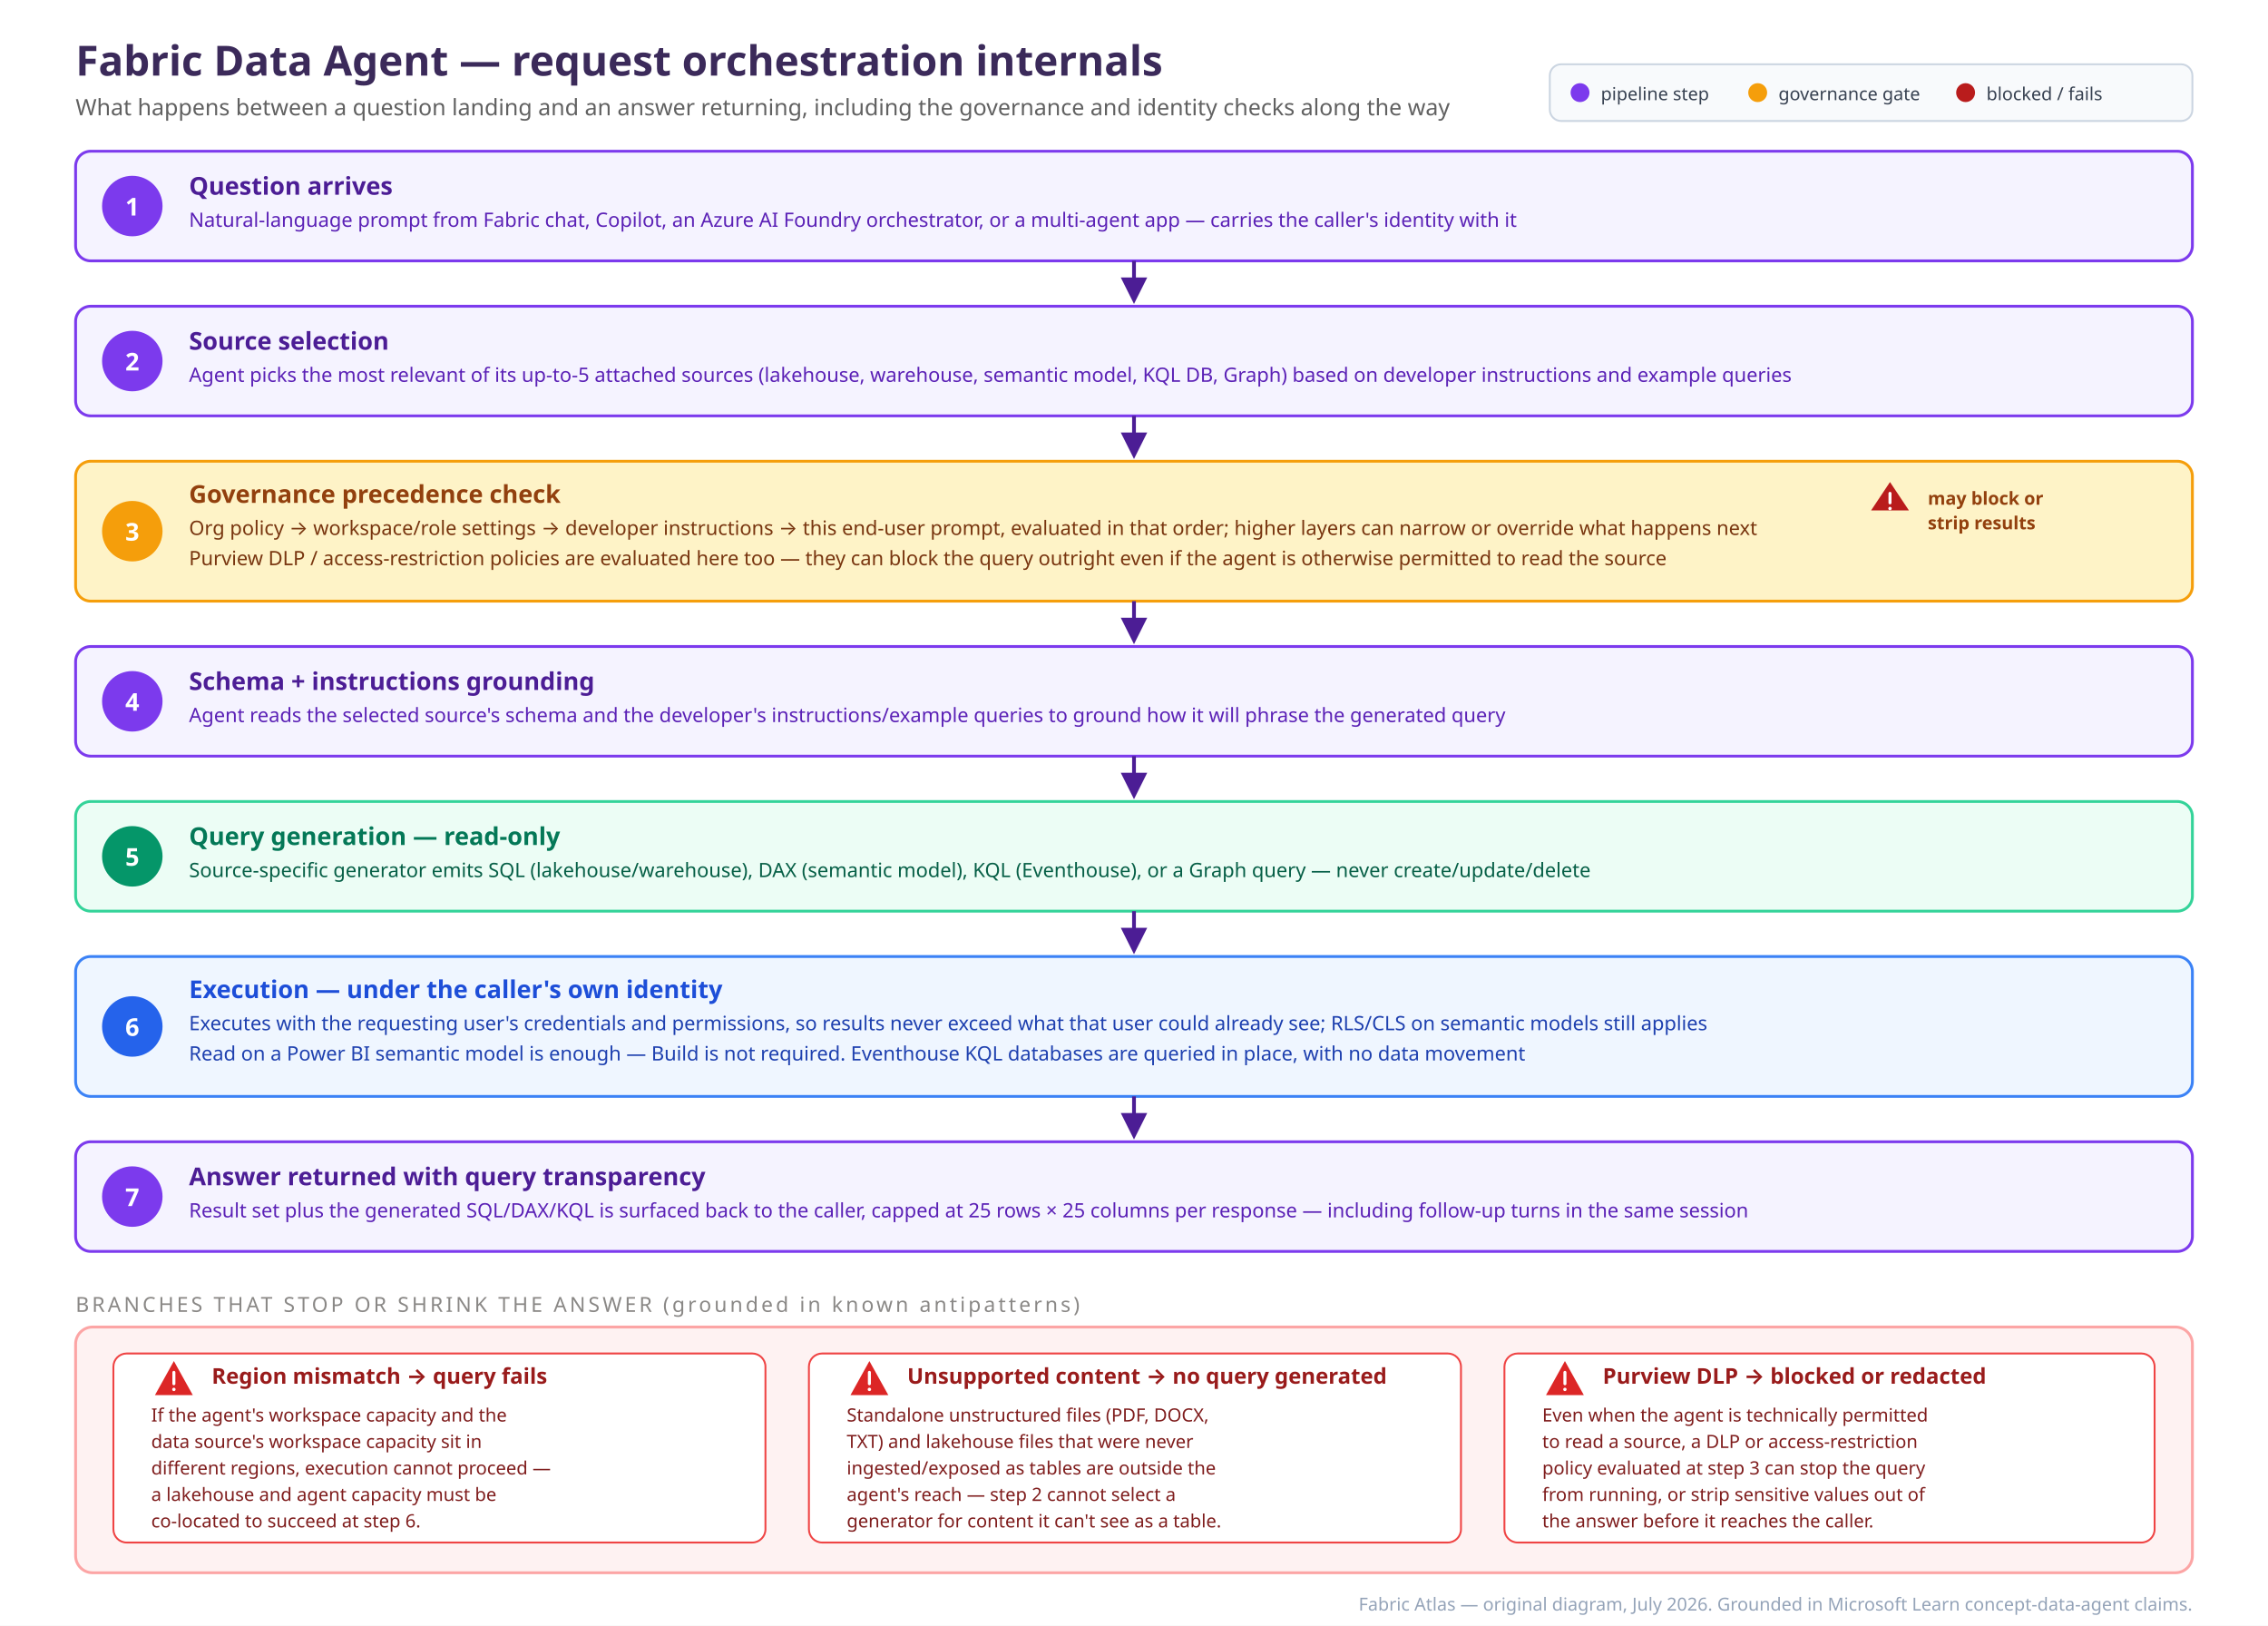
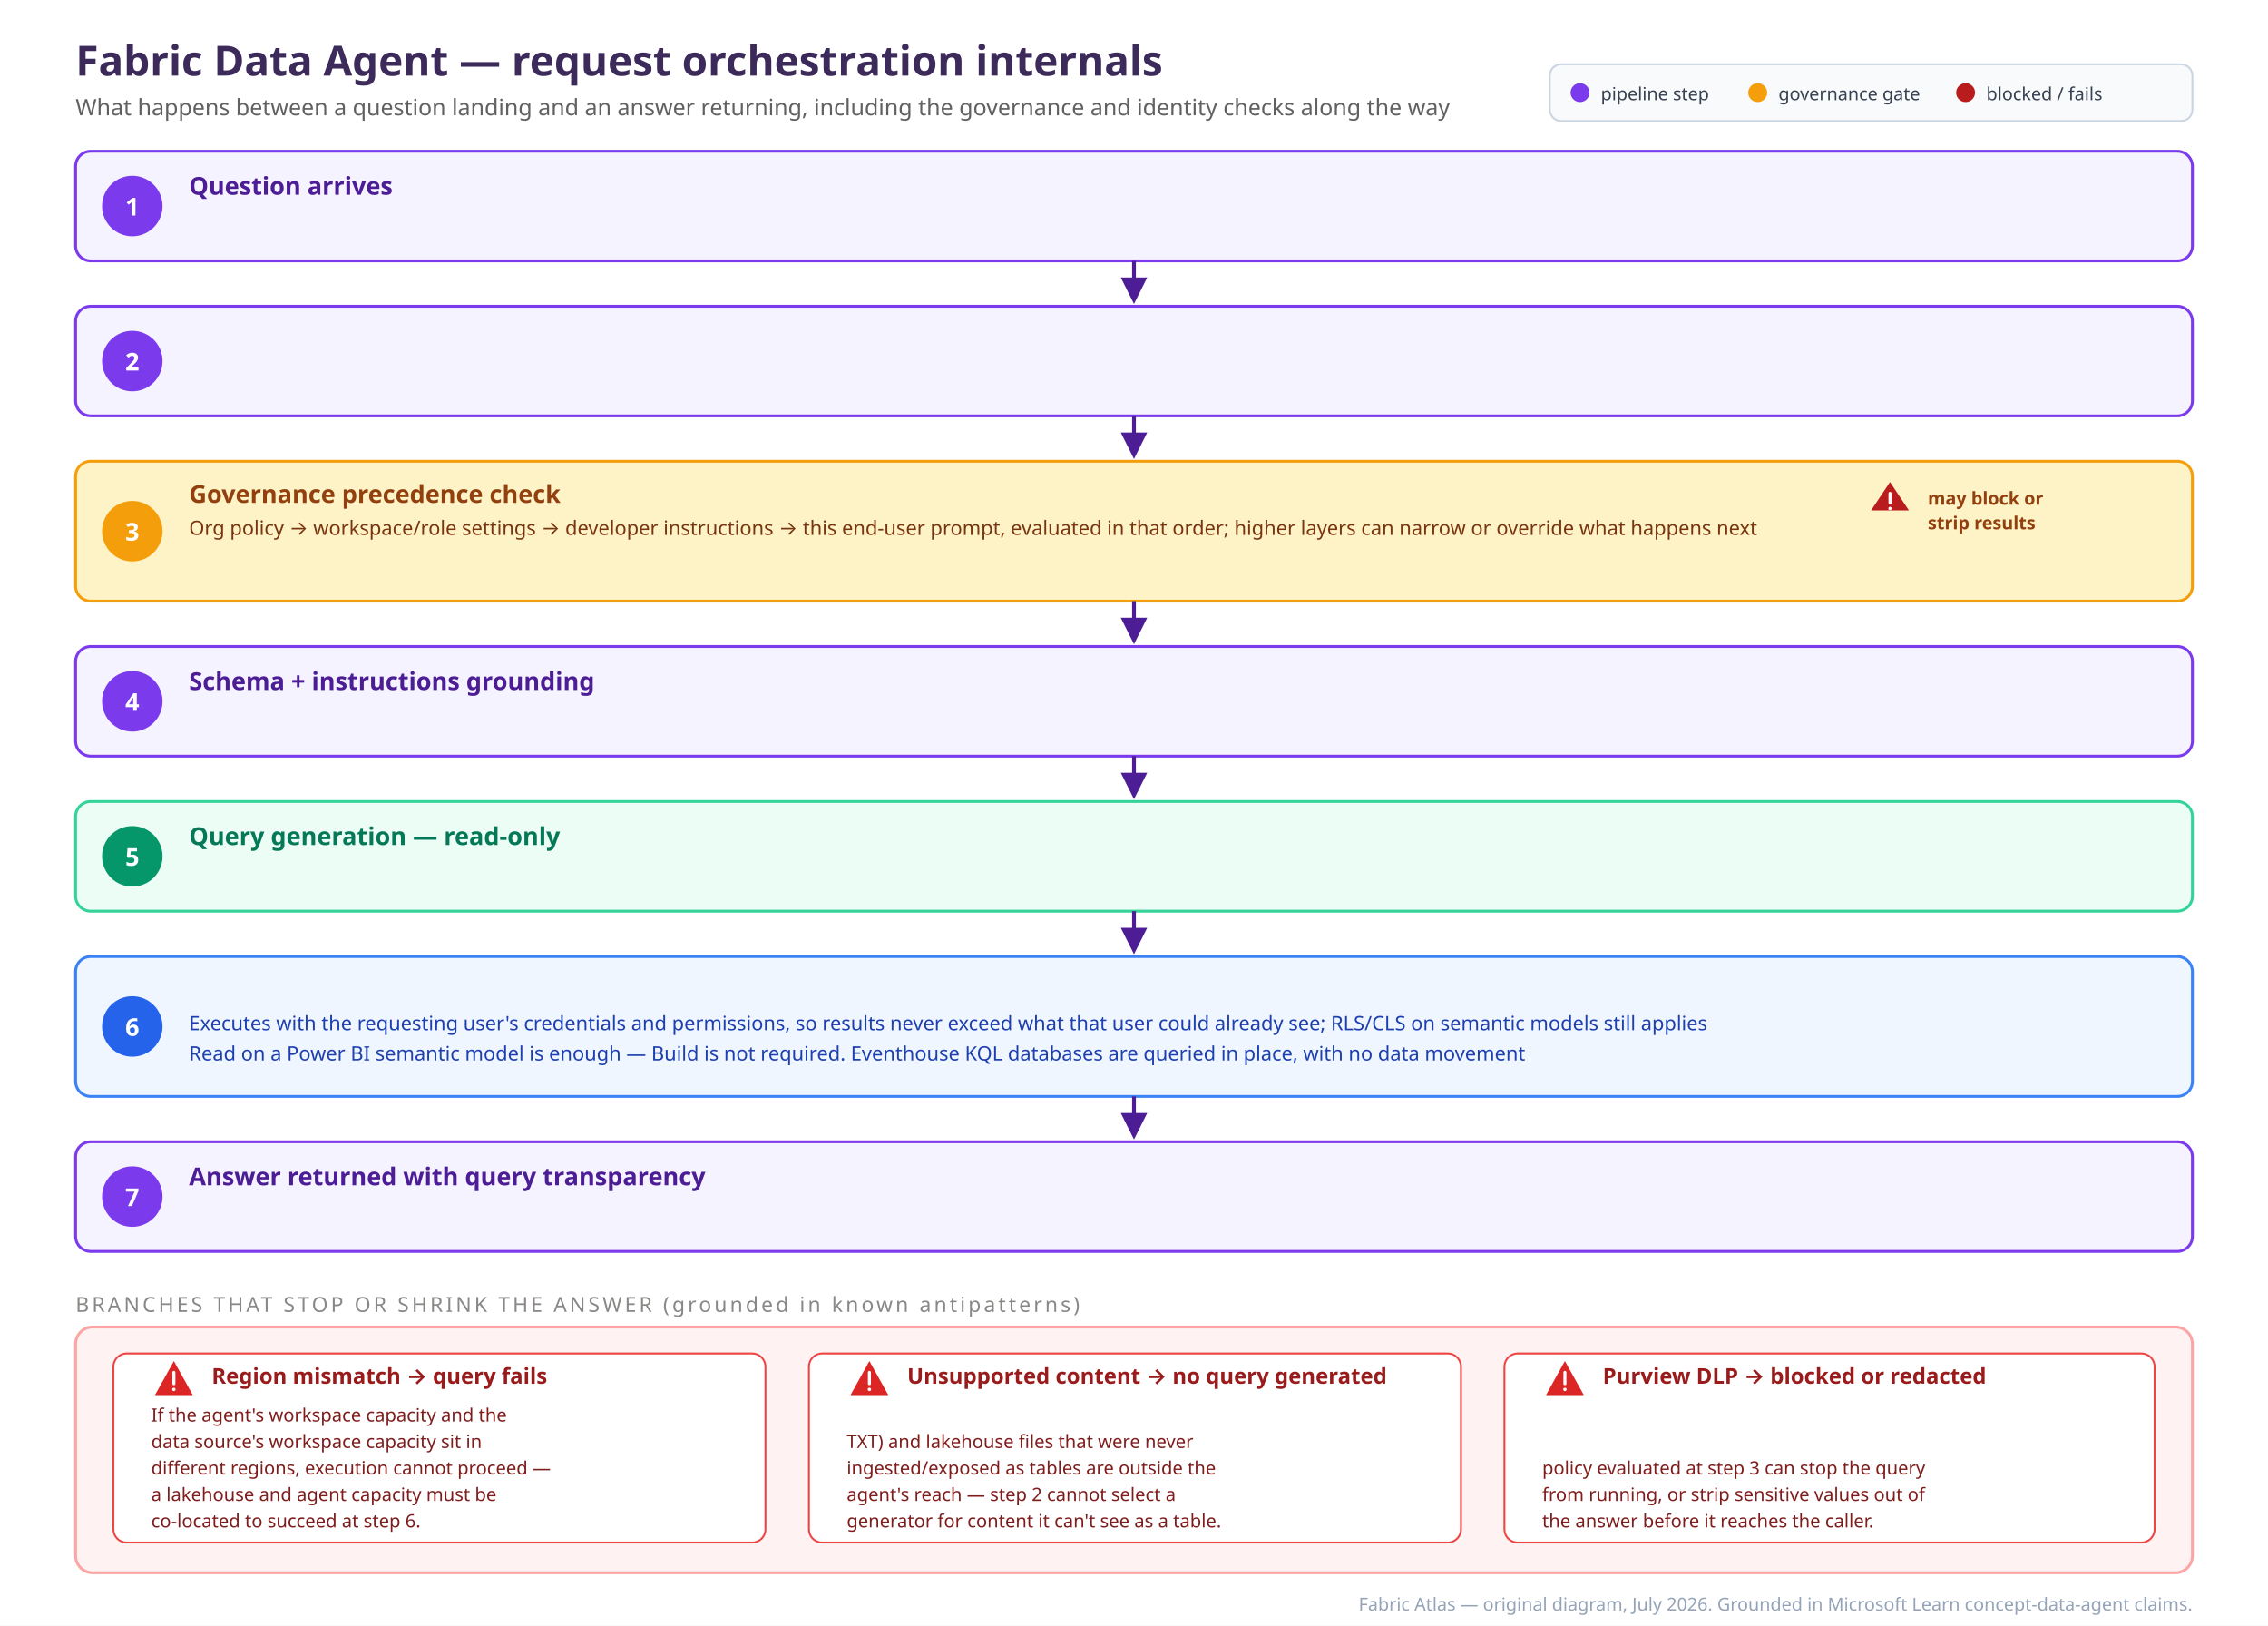
- <svg xmlns="http://www.w3.org/2000/svg" viewBox="0 0 1200 860" font-family="Segoe UI, -apple-system, sans-serif">
+ <svg xmlns="http://www.w3.org/2000/svg" viewBox="0 0 1200 860" font-family="Segoe UI, -apple-system, sans-serif" role="img" aria-labelledby="fabric-data-agent-orchestration-title fabric-data-agent-orchestration-desc" data-diagram-id="fabric-data-agent-orchestration">
  <defs>
    <marker id="fdoArr" viewBox="0 0 10 10" refX="8" refY="5" markerWidth="7" markerHeight="7" orient="auto-start-reverse">
      <path d="M0 0 L10 5 L0 10 z" fill="#4C1D95" />
    </marker>
    <marker id="fdoArrRed" viewBox="0 0 10 10" refX="8" refY="5" markerWidth="7" markerHeight="7" orient="auto-start-reverse">
      <path d="M0 0 L10 5 L0 10 z" fill="#B91C1C" />
    </marker>
    <marker id="fdoArrGreen" viewBox="0 0 10 10" refX="8" refY="5" markerWidth="7" markerHeight="7" orient="auto-start-reverse">
      <path d="M0 0 L10 5 L0 10 z" fill="#047857" />
    </marker>
  </defs>
  <rect width="1200" height="860" fill="#FFFFFF" />
  <text x="40" y="40" font-size="22" font-weight="700" fill="#3B2A5A">Fabric Data Agent — request orchestration internals</text>
  <text x="40" y="61" font-size="12" fill="#616161">What happens between a question landing and an answer returning, including the governance and identity checks along the way</text>
  <rect x="820" y="34" width="340" height="30" rx="6" fill="#F8FAFC" stroke="#CBD5E1" />
  <circle cx="836" cy="49" r="5" fill="#7C3AED" />
  <text x="847" y="53" font-size="9.5" fill="#374151">pipeline step</text>
  <circle cx="930" cy="49" r="5" fill="#F59E0B" />
  <text x="941" y="53" font-size="9.5" fill="#374151">governance gate</text>
  <circle cx="1040" cy="49" r="5" fill="#B91C1C" />
  <text x="1051" y="53" font-size="9.5" fill="#374151">blocked / fails</text>
  <rect x="40" y="80" width="1120" height="58" rx="8" fill="#F5F3FF" stroke="#7C3AED" stroke-width="1.5" />
  <circle cx="70" cy="109" r="16" fill="#7C3AED" />
  <text x="70" y="114" text-anchor="middle" font-size="13" font-weight="700" fill="#FFFFFF">1</text>
  <text x="100" y="103" font-size="13" font-weight="700" fill="#4C1D95">Question arrives</text>
-   <text x="100" y="120" font-size="10.5" fill="#5B21B6">Natural-language prompt from Fabric chat, Copilot, an Azure AI Foundry orchestrator, or a multi-agent app — carries the caller's identity with it</text>
+   <text x="100" y="120" font-size="10.5" fill="#5B21B6" data-node-id="user-question" tabindex="0" aria-label="User natural-language question" />
  <line x1="600" y1="138" x2="600" y2="158" stroke="#4C1D95" stroke-width="2" marker-end="url(#fdoArr)" />
  <rect x="40" y="162" width="1120" height="58" rx="8" fill="#F5F3FF" stroke="#7C3AED" stroke-width="1.5" />
  <circle cx="70" cy="191" r="16" fill="#7C3AED" />
  <text x="70" y="196" text-anchor="middle" font-size="13" font-weight="700" fill="#FFFFFF">2</text>
-   <text x="100" y="185" font-size="13" font-weight="700" fill="#4C1D95">Source selection</text>
-   <text x="100" y="202" font-size="10.5" fill="#5B21B6">Agent picks the most relevant of its up-to-5 attached sources (lakehouse, warehouse, semantic model, KQL DB, Graph) based on developer instructions and example queries</text>
+   <text x="100" y="185" font-size="13" font-weight="700" fill="#4C1D95" data-node-id="source-selection" tabindex="0" aria-label="Source selection" />
+   <text x="100" y="202" font-size="10.5" fill="#5B21B6" data-node-id="prompt-assembly" tabindex="0" aria-label="Prompt assembly (managed Azure OpenAI)" />
  <line x1="600" y1="220" x2="600" y2="240" stroke="#4C1D95" stroke-width="2" marker-end="url(#fdoArr)" />
  <rect x="40" y="244" width="1120" height="74" rx="8" fill="#FEF3C7" stroke="#F59E0B" stroke-width="1.5" />
  <circle cx="70" cy="281" r="16" fill="#F59E0B" />
  <text x="70" y="286" text-anchor="middle" font-size="13" font-weight="700" fill="#FFFFFF">3</text>
  <text x="100" y="266" font-size="13" font-weight="700" fill="#92400E">Governance precedence check</text>
  <text x="100" y="283" font-size="10.5" fill="#78350F">Org policy → workspace/role settings → developer instructions → this end-user prompt, evaluated in that order; higher layers can narrow or override what happens next</text>
-   <text x="100" y="299" font-size="10.5" fill="#78350F">Purview DLP / access-restriction policies are evaluated here too — they can block the query outright even if the agent is otherwise permitted to read the source</text>
+   <text x="100" y="299" font-size="10.5" fill="#78350F" data-node-id="region-mismatch-failure" tabindex="0" aria-label="Failure: region mismatch" />
  <path d="M 990,270 L 1000,255 L 1010,270 Z" fill="#B91C1C" />
  <line x1="1000" y1="261" x2="1000" y2="266" stroke="#FFFFFF" stroke-width="1.6" stroke-linecap="round" />
  <circle cx="1000" cy="269" r="0.9" fill="#FFFFFF" />
  <text x="1020" y="267" font-size="9.5" font-weight="600" fill="#92400E">may block or</text>
  <text x="1020" y="280" font-size="9.5" font-weight="600" fill="#92400E">strip results</text>
  <line x1="600" y1="318" x2="600" y2="338" stroke="#4C1D95" stroke-width="2" marker-end="url(#fdoArr)" />
  <rect x="40" y="342" width="1120" height="58" rx="8" fill="#F5F3FF" stroke="#7C3AED" stroke-width="1.5" />
  <circle cx="70" cy="371" r="16" fill="#7C3AED" />
  <text x="70" y="376" text-anchor="middle" font-size="13" font-weight="700" fill="#FFFFFF">4</text>
  <text x="100" y="365" font-size="13" font-weight="700" fill="#4C1D95">Schema + instructions grounding</text>
-   <text x="100" y="382" font-size="10.5" fill="#5B21B6">Agent reads the selected source's schema and the developer's instructions/example queries to ground how it will phrase the generated query</text>
+   <text x="100" y="382" font-size="10.5" fill="#5B21B6" data-node-id="schema-fetch" tabindex="0" aria-label="Schema fetch (caller's identity)" />
  <line x1="600" y1="400" x2="600" y2="420" stroke="#4C1D95" stroke-width="2" marker-end="url(#fdoArr)" />
  <rect x="40" y="424" width="1120" height="58" rx="8" fill="#ECFDF5" stroke="#34D399" stroke-width="1.5" />
  <circle cx="70" cy="453" r="16" fill="#059669" />
  <text x="70" y="458" text-anchor="middle" font-size="13" font-weight="700" fill="#FFFFFF">5</text>
  <text x="100" y="447" font-size="13" font-weight="700" fill="#047857">Query generation — read-only</text>
-   <text x="100" y="464" font-size="10.5" fill="#065F46">Source-specific generator emits SQL (lakehouse/warehouse), DAX (semantic model), KQL (Eventhouse), or a Graph query — never create/update/delete</text>
+   <text x="100" y="464" font-size="10.5" fill="#065F46" data-node-id="query-generation" tabindex="0" aria-label="Read-only query generation (NL2SQL/DAX/KQL)" />
  <line x1="600" y1="482" x2="600" y2="502" stroke="#4C1D95" stroke-width="2" marker-end="url(#fdoArr)" />
  <rect x="40" y="506" width="1120" height="74" rx="8" fill="#EFF6FF" stroke="#3B82F6" stroke-width="1.5" />
  <circle cx="70" cy="543" r="16" fill="#2563EB" />
  <text x="70" y="548" text-anchor="middle" font-size="13" font-weight="700" fill="#FFFFFF">6</text>
-   <text x="100" y="528" font-size="13" font-weight="700" fill="#1D4ED8">Execution — under the caller's own identity</text>
+   <text x="100" y="528" font-size="13" font-weight="700" fill="#1D4ED8" data-node-id="query-execution" tabindex="0" aria-label="Execution under caller's identity" />
  <text x="100" y="545" font-size="10.5" fill="#1E40AF">Executes with the requesting user's credentials and permissions, so results never exceed what that user could already see; RLS/CLS on semantic models still applies</text>
  <text x="100" y="561" font-size="10.5" fill="#1E40AF">Read on a Power BI semantic model is enough — Build is not required. Eventhouse KQL databases are queried in place, with no data movement</text>
  <line x1="600" y1="580" x2="600" y2="600" stroke="#4C1D95" stroke-width="2" marker-end="url(#fdoArr)" />
  <rect x="40" y="604" width="1120" height="58" rx="8" fill="#F5F3FF" stroke="#7C3AED" stroke-width="1.5" />
  <circle cx="70" cy="633" r="16" fill="#7C3AED" />
  <text x="70" y="638" text-anchor="middle" font-size="13" font-weight="700" fill="#FFFFFF">7</text>
  <text x="100" y="627" font-size="13" font-weight="700" fill="#4C1D95">Answer returned with query transparency</text>
-   <text x="100" y="644" font-size="10.5" fill="#5B21B6">Result set plus the generated SQL/DAX/KQL is surfaced back to the caller, capped at 25 rows × 25 columns per response — including follow-up turns in the same session</text>
+   <text x="100" y="644" font-size="10.5" fill="#5B21B6" data-node-id="answer-returned" tabindex="0" aria-label="Answer returned (capped, query-transparent)" />
  <text x="40" y="694" font-size="11" letter-spacing="1.5" fill="#8A8886">BRANCHES THAT STOP OR SHRINK THE ANSWER (grounded in known antipatterns)</text>
  <rect x="40" y="702" width="1120" height="130" rx="9" fill="#FEF2F2" stroke="#FCA5A5" stroke-width="1.5" />
  <rect x="60" y="716" width="345" height="100" rx="7" fill="#FFFFFF" stroke="#EF4444" />
  <path d="M 82,738 L 92,720 L 102,738 Z" fill="#DC2626" />
  <line x1="92" y1="726" x2="92" y2="732" stroke="#FFFFFF" stroke-width="1.6" stroke-linecap="round" />
  <circle cx="92" cy="735" r="0.9" fill="#FFFFFF" />
  <text x="112" y="732" font-size="11.5" font-weight="700" fill="#991B1B">Region mismatch → query fails</text>
  <text x="80" y="752" font-size="9.7" fill="#7F1D1D">If the agent's workspace capacity and the</text>
  <text x="80" y="766" font-size="9.7" fill="#7F1D1D">data source's workspace capacity sit in</text>
  <text x="80" y="780" font-size="9.7" fill="#7F1D1D">different regions, execution cannot proceed —</text>
  <text x="80" y="794" font-size="9.7" fill="#7F1D1D">a lakehouse and agent capacity must be</text>
  <text x="80" y="808" font-size="9.7" fill="#7F1D1D">co-located to succeed at step 6.</text>
  <rect x="428" y="716" width="345" height="100" rx="7" fill="#FFFFFF" stroke="#EF4444" />
  <path d="M 450,738 L 460,720 L 470,738 Z" fill="#DC2626" />
  <line x1="460" y1="726" x2="460" y2="732" stroke="#FFFFFF" stroke-width="1.6" stroke-linecap="round" />
  <circle cx="460" cy="735" r="0.9" fill="#FFFFFF" />
  <text x="480" y="732" font-size="11.5" font-weight="700" fill="#991B1B">Unsupported content → no query generated</text>
-   <text x="448" y="752" font-size="9.7" fill="#7F1D1D">Standalone unstructured files (PDF, DOCX,</text>
+   <text x="448" y="752" font-size="9.7" fill="#7F1D1D" data-node-id="unstructured-content-failure" tabindex="0" aria-label="Failure: unsupported unstructured content" />
  <text x="448" y="766" font-size="9.7" fill="#7F1D1D">TXT) and lakehouse files that were never</text>
  <text x="448" y="780" font-size="9.7" fill="#7F1D1D">ingested/exposed as tables are outside the</text>
  <text x="448" y="794" font-size="9.7" fill="#7F1D1D">agent's reach — step 2 cannot select a</text>
  <text x="448" y="808" font-size="9.7" fill="#7F1D1D">generator for content it can't see as a table.</text>
  <rect x="796" y="716" width="344" height="100" rx="7" fill="#FFFFFF" stroke="#EF4444" />
  <path d="M 818,738 L 828,720 L 838,738 Z" fill="#DC2626" />
  <line x1="828" y1="726" x2="828" y2="732" stroke="#FFFFFF" stroke-width="1.6" stroke-linecap="round" />
  <circle cx="828" cy="735" r="0.9" fill="#FFFFFF" />
  <text x="848" y="732" font-size="11.5" font-weight="700" fill="#991B1B">Purview DLP → blocked or redacted</text>
-   <text x="816" y="752" font-size="9.7" fill="#7F1D1D">Even when the agent is technically permitted</text>
-   <text x="816" y="766" font-size="9.7" fill="#7F1D1D">to read a source, a DLP or access-restriction</text>
+   <text x="816" y="752" font-size="9.7" fill="#7F1D1D" data-node-id="dlp-block-failure" tabindex="0" aria-label="Failure: Purview DLP block" />
+   <text x="816" y="766" font-size="9.7" fill="#7F1D1D" data-node-id="governance-gate" tabindex="0" aria-label="Purview governance gate" />
  <text x="816" y="780" font-size="9.7" fill="#7F1D1D">policy evaluated at step 3 can stop the query</text>
  <text x="816" y="794" font-size="9.7" fill="#7F1D1D">from running, or strip sensitive values out of</text>
  <text x="816" y="808" font-size="9.7" fill="#7F1D1D">the answer before it reaches the caller.</text>
  <rect x="40" y="844" width="0" height="0" />
  <text x="1160" y="852" text-anchor="end" font-size="9.5" fill="#94A3B8">Fabric Atlas — original diagram, July 2026. Grounded in Microsoft Learn concept-data-agent claims.</text>
</svg>
